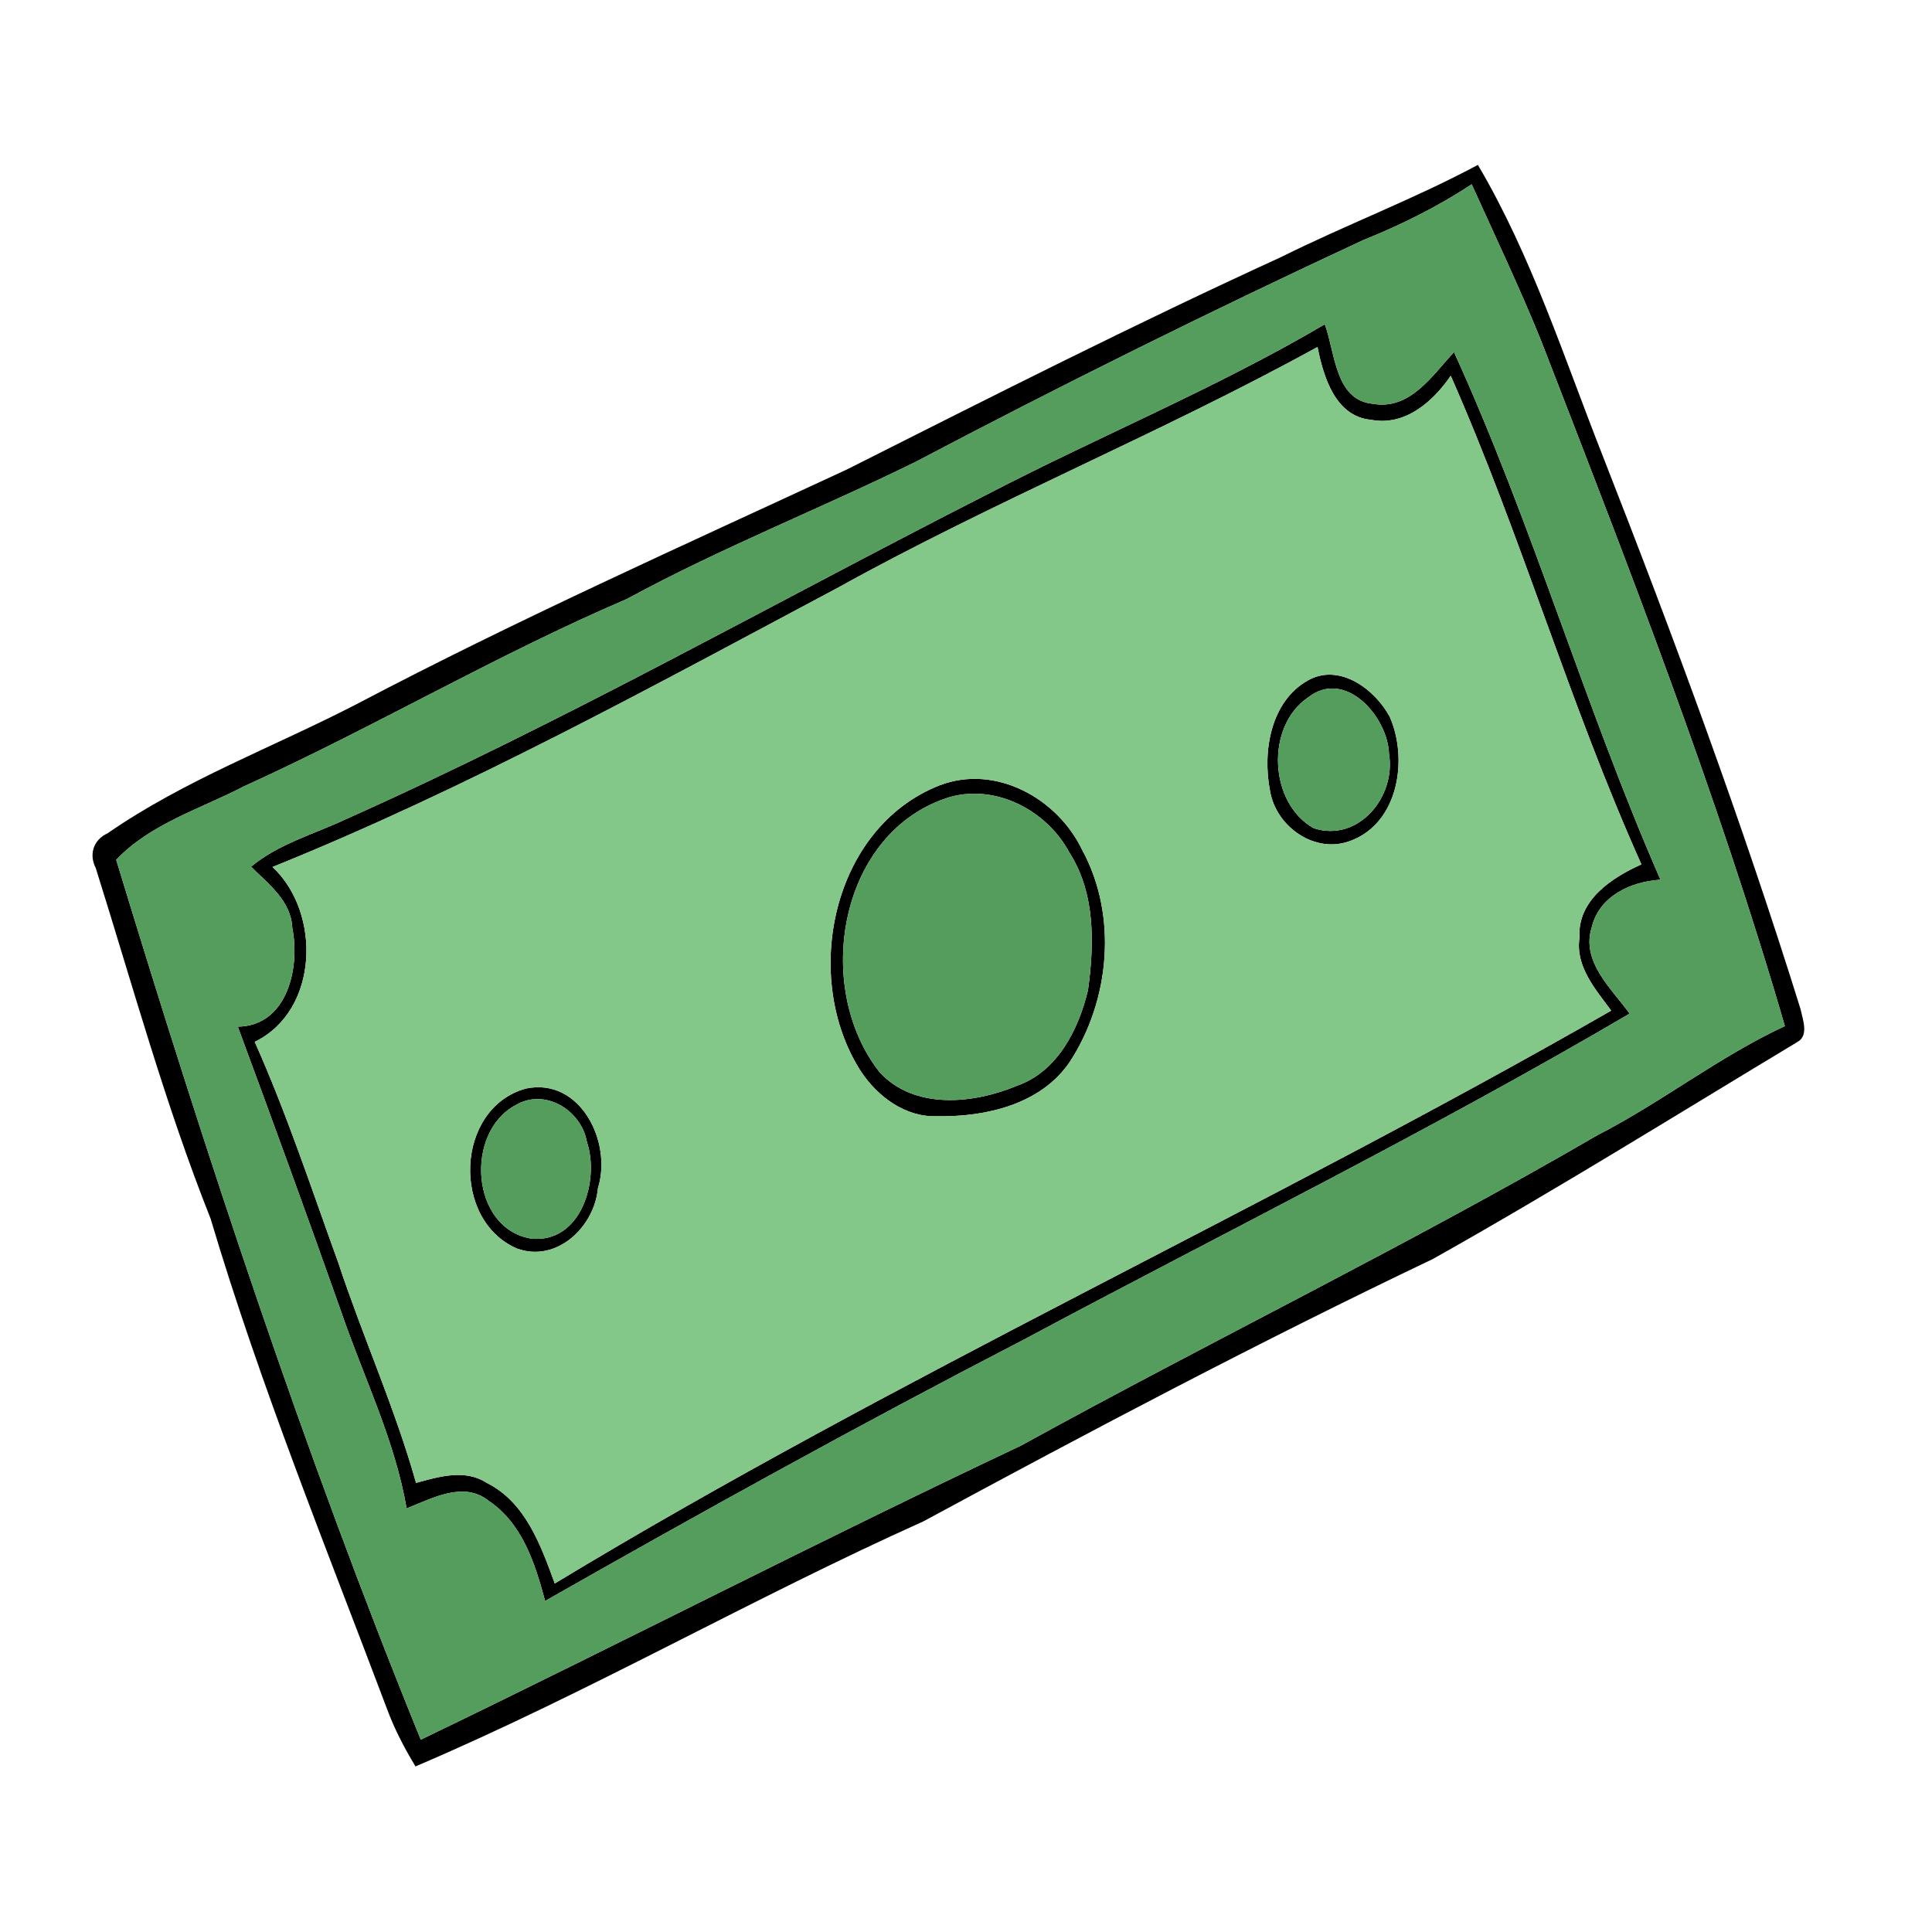
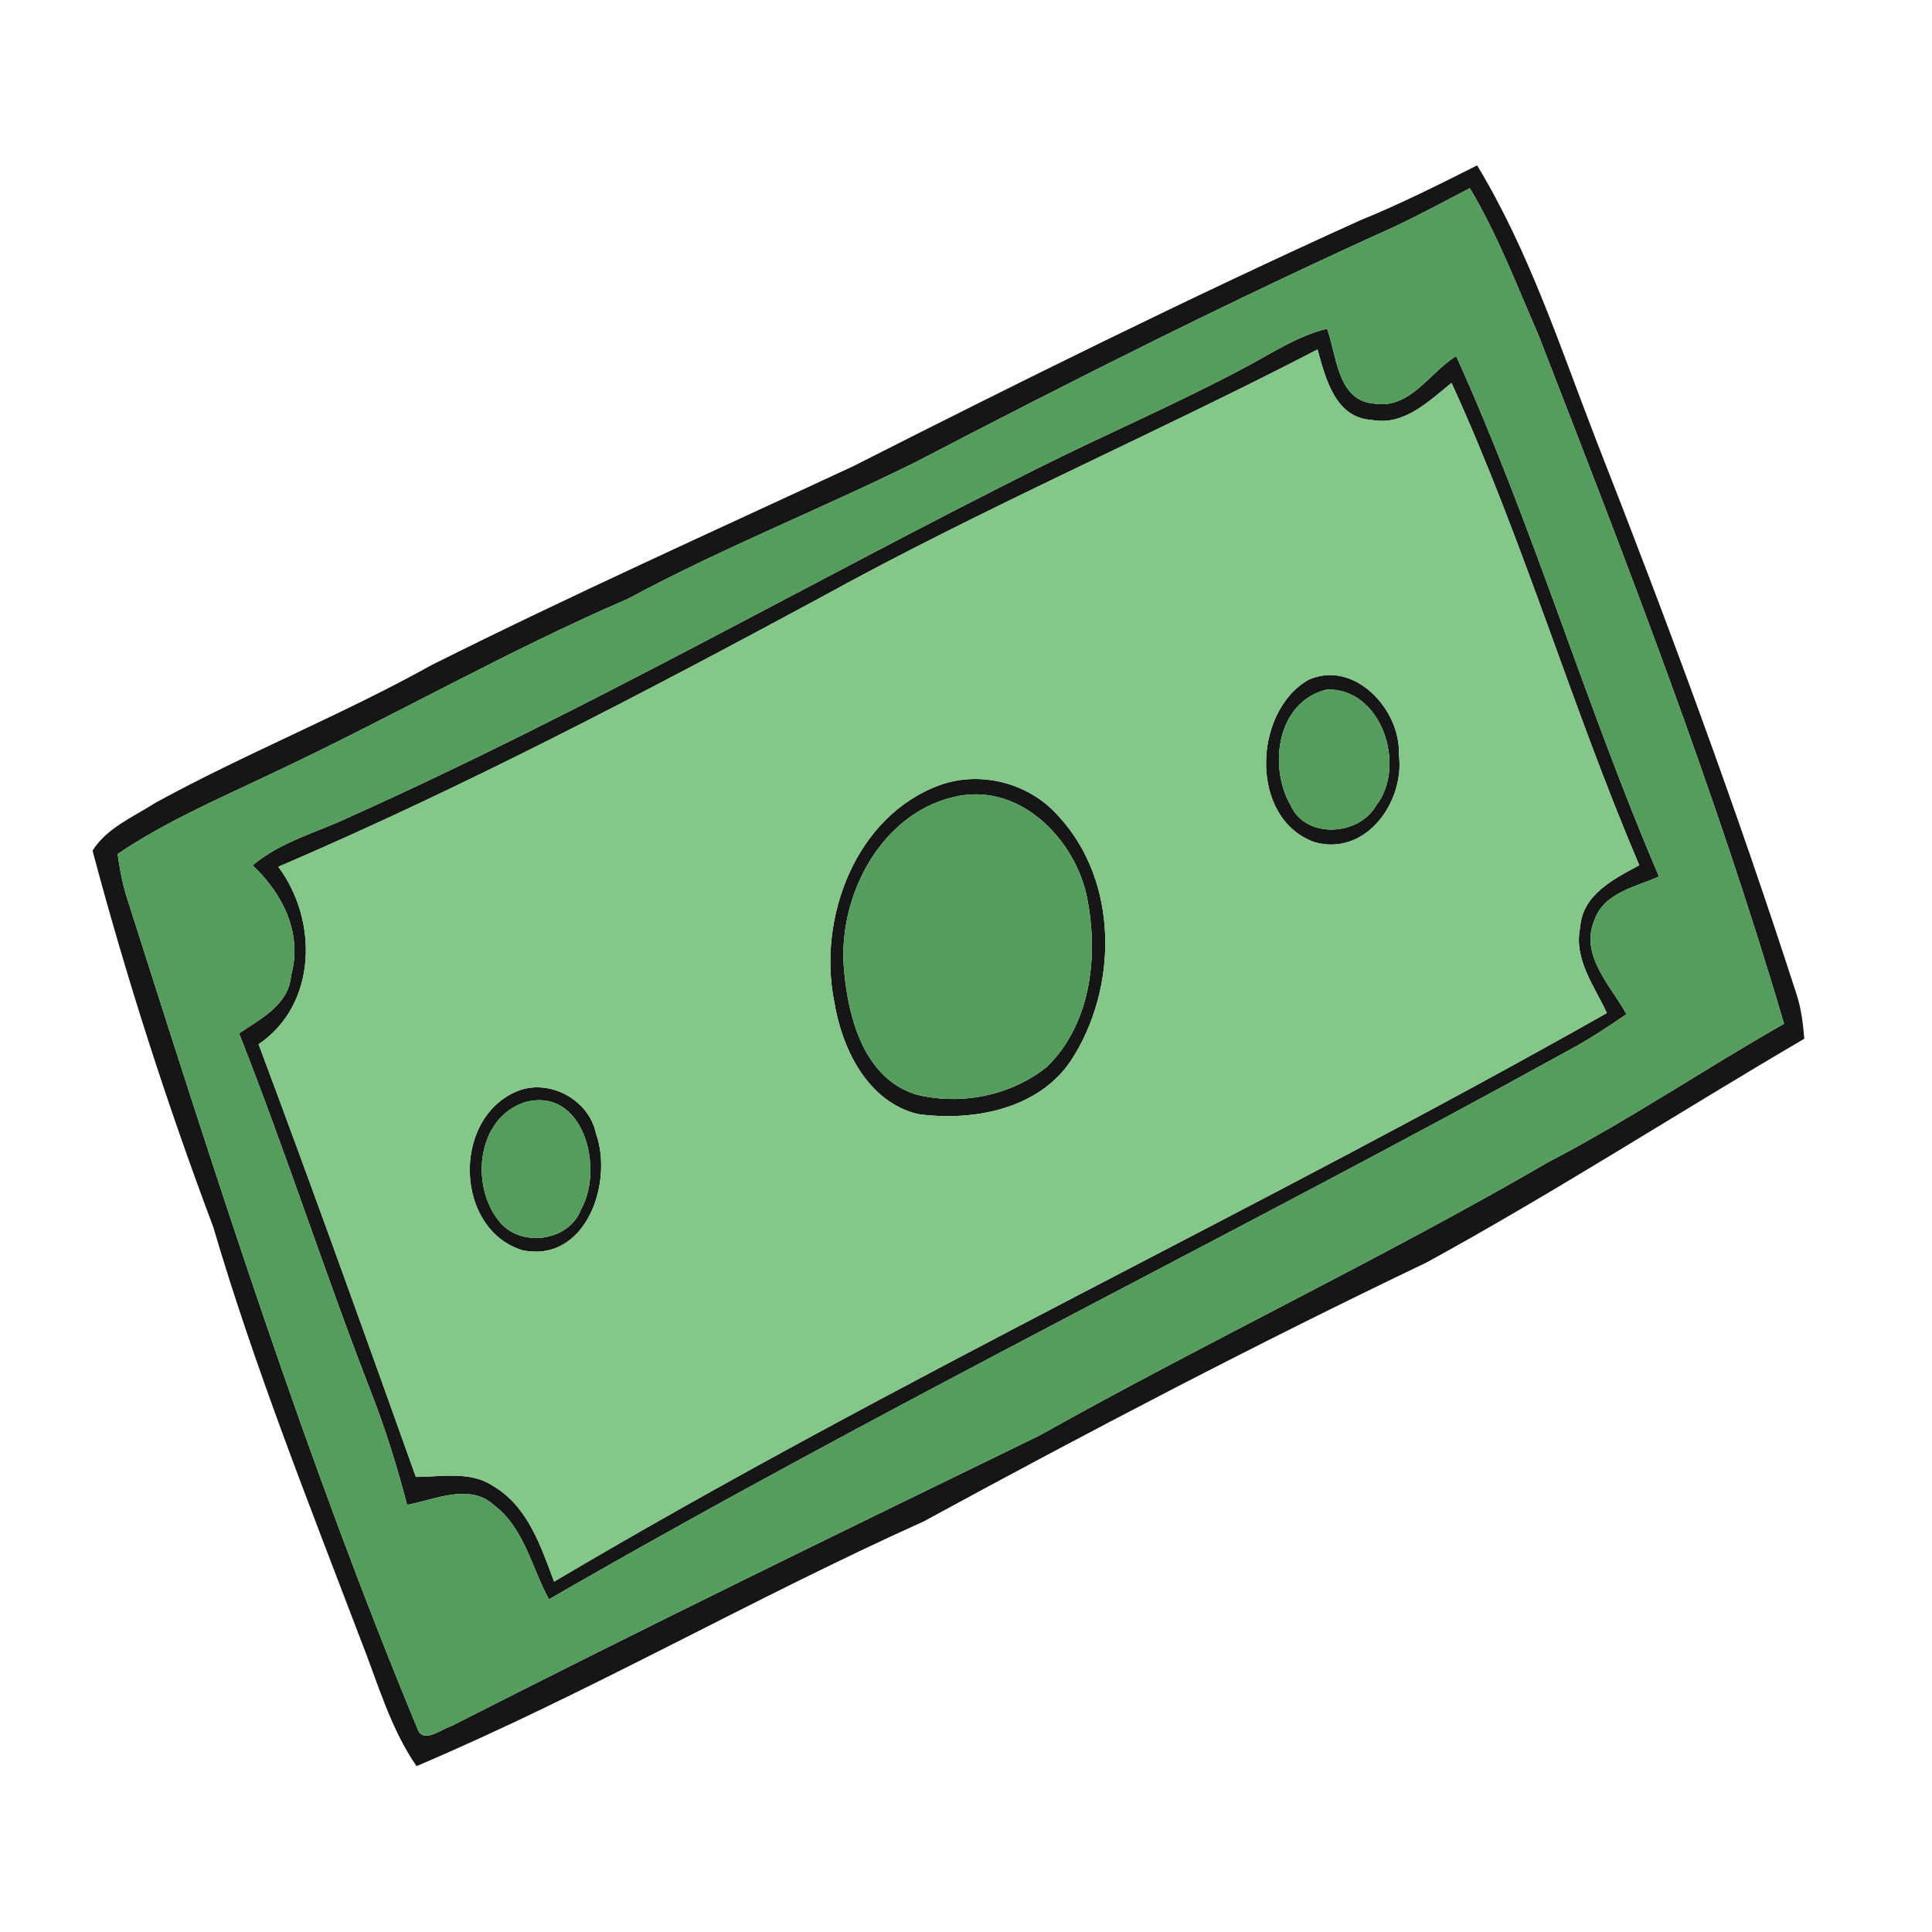
<svg xmlns="http://www.w3.org/2000/svg" width="200pt" height="200pt" viewBox="0 0 200 200" version="1.1">
-   <g id="#000000ff">
-     <path fill="#000000" opacity="1.00" d=" M 132.60 26.62 C 139.32 23.27 146.36 20.62 152.99 17.07 C 158.56 26.51 161.89 36.99 165.89 47.13 C 173.30 66.04 180.36 85.10 186.40 104.49 C 186.61 105.52 187.27 107.18 186.09 107.85 C 173.55 115.40 161.11 123.15 148.35 130.32 C 130.49 138.84 112.99 148.08 95.59 157.49 C 77.83 165.46 60.91 175.23 43.01 182.86 C 41.87 180.97 40.84 179.01 40.08 176.95 C 33.73 160.11 26.94 143.42 21.80 126.15 C 17.09 114.31 13.73 102.00 9.91 89.85 C 9.18 88.43 9.68 86.93 11.14 86.26 C 19.14 80.72 28.34 77.33 36.94 72.88 C 53.54 64.15 70.67 56.49 87.67 48.60 C 102.56 41.10 117.43 33.56 132.60 26.62 M 141.11 24.86 C 125.47 32.13 110.01 39.79 94.75 47.83 C 84.86 52.69 74.59 56.73 64.91 62.00 C 51.38 67.79 38.69 75.30 25.30 81.38 C 20.80 83.72 15.56 85.27 12.03 89.01 C 21.38 119.74 31.44 150.32 43.56 180.09 C 64.32 170.08 84.82 159.50 105.67 149.66 C 125.47 138.76 145.82 128.87 165.37 117.51 C 172.04 114.09 177.96 109.38 184.77 106.22 C 177.76 82.13 168.63 58.74 159.57 35.36 C 157.35 29.85 154.79 24.49 152.35 19.08 C 148.82 21.40 145.03 23.29 141.11 24.86 Z" />
-     <path fill="#000000" opacity="1.00" d=" M 102.21 51.17 C 113.78 45.16 125.88 40.20 137.14 33.57 C 138.22 36.44 138.18 41.42 142.10 41.80 C 145.97 42.49 148.25 38.88 150.52 36.45 C 158.64 54.26 164.05 73.14 171.89 91.07 C 168.85 91.25 165.55 92.75 164.78 95.98 C 163.64 99.54 166.82 102.33 168.70 104.93 C 148.14 117.00 126.75 127.57 105.73 138.81 C 89.10 147.41 72.71 156.48 56.43 165.73 C 55.39 161.86 54.08 157.70 50.57 155.35 C 47.97 153.28 44.71 155.13 42.09 156.15 C 40.87 149.01 37.59 142.47 35.27 135.65 C 31.80 125.83 28.23 116.05 24.62 106.28 C 29.76 106.20 31.08 100.15 30.26 96.07 C 30.14 93.26 27.80 91.52 25.99 89.72 C 28.83 87.36 32.43 86.38 35.72 84.84 C 58.42 74.71 80.07 62.44 102.21 51.17 M 86.74 60.84 C 67.53 71.06 48.41 81.60 28.21 89.75 C 33.29 94.49 33.01 104.63 26.37 107.85 C 29.69 115.29 32.24 123.04 35.01 130.69 C 37.54 138.35 40.88 145.73 43.07 153.51 C 45.43 152.86 48.15 152.04 50.39 153.51 C 54.40 155.50 55.99 159.99 57.43 163.92 C 92.94 142.44 130.81 125.24 166.79 104.62 C 165.16 102.39 163.05 100.05 163.51 97.05 C 163.27 93.20 166.84 90.86 169.92 89.48 C 162.50 72.96 157.50 55.47 150.18 38.90 C 148.34 41.58 145.46 44.13 141.94 43.46 C 138.22 43.12 137.00 38.99 136.39 35.92 C 120.16 44.85 102.94 51.85 86.74 60.84 Z" />
-     <path fill="#000000" opacity="1.00" d=" M 135.39 70.44 C 138.64 68.59 142.34 71.35 143.87 74.21 C 145.77 78.55 144.80 85.11 139.91 87.00 C 136.20 88.51 132.07 85.60 131.47 81.85 C 130.68 77.83 131.52 72.61 135.39 70.44 M 135.42 72.19 C 130.98 75.20 131.36 83.15 136.00 85.74 C 140.67 87.24 144.53 82.42 143.79 78.04 C 143.67 74.22 139.29 69.18 135.42 72.19 Z" />
-     <path fill="#000000" opacity="1.00" d=" M 97.29 81.29 C 103.08 79.08 109.48 82.66 112.03 87.99 C 115.72 94.78 114.91 103.54 110.74 109.93 C 107.76 114.33 102.04 115.64 97.04 115.55 C 93.74 115.69 90.85 113.53 89.11 110.89 C 82.91 101.24 86.07 85.67 97.29 81.29 M 98.39 82.49 C 86.86 85.97 84.08 102.12 91.05 110.99 C 94.67 114.92 100.77 114.27 105.27 112.40 C 109.47 110.94 111.66 106.56 112.63 102.50 C 113.28 97.73 113.41 92.48 110.71 88.27 C 108.41 83.96 103.24 81.18 98.39 82.49 Z" />
-     <path fill="#000000" opacity="1.00" d=" M 54.42 112.69 C 60.07 111.49 63.40 118.24 61.90 122.99 C 61.55 126.98 57.65 130.75 53.52 129.25 C 46.72 126.32 47.11 114.74 54.42 112.69 M 53.40 114.39 C 48.07 117.19 48.72 127.21 55.00 128.22 C 60.16 128.73 62.10 122.19 60.75 118.18 C 60.17 114.94 56.42 112.61 53.40 114.39 Z" />
+   <g id="#090b09f3">
+     <path fill="#090b09" opacity="0.95" d=" M 140.78 22.82 C 144.92 21.14 148.92 19.13 152.91 17.12 C 158.31 26.03 161.53 36.00 165.27 45.66 C 172.70 64.59 179.77 83.67 186.01 103.03 C 186.48 104.48 186.65 106.01 186.78 107.53 C 173.72 115.18 160.97 123.41 147.68 130.69 C 130.07 139.11 112.76 148.17 95.61 157.50 C 77.89 165.47 61.01 175.22 43.12 182.83 C 40.37 178.85 39.09 174.14 37.32 169.69 C 31.95 155.57 26.34 141.51 22.07 127.00 C 17.27 114.24 13.08 101.22 9.58 88.06 C 11.05 85.70 13.81 84.57 16.08 83.11 C 25.44 77.98 35.39 74.02 44.73 68.82 C 59.10 61.63 73.76 55.04 88.33 48.26 C 105.66 39.47 123.07 30.84 140.78 22.82 M 144.39 23.45 C 127.58 31.04 111.09 39.34 94.74 47.86 C 84.90 52.73 74.67 56.77 65.00 61.99 C 52.39 67.42 40.48 74.29 28.05 80.11 C 22.67 82.69 17.14 85.04 12.18 88.41 C 12.42 90.18 12.77 91.93 13.36 93.63 C 22.50 122.30 31.65 151.04 43.18 178.87 C 43.74 180.63 45.62 179.01 46.67 178.71 C 66.86 168.42 87.24 158.51 107.61 148.60 C 125.01 138.85 143.05 130.30 160.30 120.29 C 168.67 115.93 176.49 110.64 184.68 105.98 C 177.56 81.76 168.40 58.22 159.27 34.71 C 157.03 29.57 155.03 24.30 152.16 19.48 C 149.58 20.83 147.01 22.20 144.39 23.45 Z" />
+     <path fill="#090b09" opacity="0.95" d=" M 128.99 37.98 C 131.72 36.53 134.33 34.76 137.38 34.03 C 138.38 36.76 138.43 41.43 142.16 41.77 C 145.96 42.43 147.93 38.60 150.74 36.86 C 158.71 54.44 164.14 73.02 171.74 90.74 C 169.32 91.81 166.06 92.41 165.07 95.21 C 163.49 98.89 166.74 102.01 168.37 104.99 C 166.49 106.28 164.59 107.53 162.59 108.62 C 127.53 127.95 91.52 145.54 56.83 165.56 C 55.02 162.28 54.29 158.20 51.16 155.83 C 48.60 153.48 45.06 155.25 42.14 155.78 C 41.14 151.93 39.96 148.13 38.53 144.42 C 33.70 132.03 29.64 119.35 24.75 106.98 C 26.97 105.46 29.90 104.02 30.13 100.98 C 31.36 96.65 29.25 92.49 26.15 89.58 C 29.12 87.07 32.98 86.13 36.42 84.47 C 60.63 73.59 83.68 60.37 107.39 48.49 C 114.55 44.91 121.92 41.76 128.99 37.98 M 84.92 61.87 C 66.54 71.78 48.02 81.49 28.81 89.73 C 32.95 95.26 32.84 103.98 26.77 108.10 C 32.34 122.98 37.71 137.93 43.05 152.89 C 45.73 152.89 48.71 152.24 51.08 153.85 C 54.64 155.95 56.00 160.09 57.36 163.73 C 92.90 142.68 130.39 125.20 166.34 104.87 C 165.05 102.07 162.88 99.28 163.58 96.01 C 163.78 92.63 167.08 90.97 169.70 89.57 C 162.69 73.14 157.70 55.89 150.26 39.64 C 147.88 41.55 145.33 44.12 141.98 43.47 C 138.21 43.25 137.21 39.14 136.39 36.18 C 119.36 45.00 101.72 52.60 84.92 61.87 Z" />
+     <path fill="#090b09" opacity="0.95" d=" M 135.43 70.38 C 140.17 68.23 145.01 73.45 144.81 78.09 C 145.46 82.93 141.45 88.67 136.11 87.19 C 129.31 84.80 129.68 73.71 135.43 70.38 M 137.32 71.39 C 132.19 72.65 131.28 79.32 133.60 83.36 C 135.15 86.87 140.64 86.54 142.44 83.42 C 145.70 79.29 142.98 71.13 137.32 71.39 Z" />
+     <path fill="#090b09" opacity="0.95" d=" M 97.32 81.26 C 101.57 79.75 106.57 81.08 109.54 84.45 C 115.86 91.23 115.77 102.33 110.83 109.85 C 107.42 114.87 100.67 116.10 95.03 115.33 C 89.81 114.07 87.15 108.57 86.36 103.69 C 84.62 95.02 88.57 84.44 97.32 81.26 M 99.37 82.37 C 91.27 83.83 86.59 92.84 87.39 100.57 C 87.84 105.49 89.49 111.61 94.79 113.29 C 99.40 114.48 104.69 113.43 108.40 110.42 C 113.06 105.84 113.76 98.63 112.45 92.52 C 111.08 86.75 105.69 81.27 99.37 82.37 Z" />
+     <path fill="#090b09" opacity="0.95" d=" M 53.28 113.07 C 56.62 111.50 60.94 113.72 61.69 117.32 C 63.52 122.40 60.67 130.79 54.06 129.42 C 47.17 127.27 46.75 116.08 53.28 113.07 M 54.30 114.11 C 49.38 115.77 48.67 122.63 51.61 126.35 C 53.76 129.21 58.91 128.58 60.17 125.15 C 62.55 120.92 60.40 112.43 54.30 114.11 Z" />
  </g>
  <g id="#559d5dff">
-     <path fill="#559d5d" opacity="1.00" d=" M 141.11 24.86 C 145.03 23.29 148.82 21.40 152.35 19.08 C 154.79 24.49 157.35 29.85 159.57 35.36 C 168.63 58.74 177.76 82.13 184.77 106.22 C 177.96 109.38 172.04 114.09 165.37 117.51 C 145.82 128.87 125.47 138.76 105.67 149.66 C 84.82 159.50 64.32 170.08 43.56 180.09 C 31.44 150.32 21.38 119.74 12.03 89.01 C 15.56 85.27 20.80 83.72 25.30 81.38 C 38.69 75.30 51.38 67.79 64.91 62.00 C 74.59 56.73 84.86 52.69 94.75 47.83 C 110.01 39.79 125.47 32.13 141.11 24.86 M 102.21 51.17 C 80.07 62.44 58.42 74.71 35.72 84.84 C 32.43 86.38 28.83 87.36 25.99 89.72 C 27.80 91.52 30.14 93.26 30.26 96.07 C 31.08 100.15 29.76 106.20 24.62 106.28 C 28.23 116.05 31.80 125.83 35.27 135.65 C 37.59 142.47 40.87 149.01 42.09 156.15 C 44.71 155.13 47.97 153.28 50.57 155.35 C 54.08 157.70 55.39 161.86 56.43 165.73 C 72.71 156.48 89.10 147.41 105.73 138.81 C 126.75 127.57 148.14 117.00 168.70 104.93 C 166.82 102.33 163.64 99.54 164.78 95.98 C 165.55 92.75 168.85 91.25 171.89 91.07 C 164.05 73.14 158.64 54.26 150.52 36.45 C 148.25 38.88 145.97 42.49 142.10 41.80 C 138.18 41.42 138.22 36.44 137.14 33.57 C 125.88 40.20 113.78 45.16 102.21 51.17 Z" />
-     <path fill="#559d5d" opacity="1.00" d=" M 135.42 72.19 C 139.29 69.18 143.67 74.22 143.79 78.04 C 144.53 82.42 140.67 87.24 136.00 85.74 C 131.36 83.15 130.98 75.20 135.42 72.19 Z" />
-     <path fill="#559d5d" opacity="1.00" d=" M 98.39 82.49 C 103.24 81.18 108.41 83.96 110.71 88.27 C 113.41 92.48 113.28 97.73 112.63 102.50 C 111.66 106.56 109.47 110.94 105.27 112.40 C 100.77 114.27 94.67 114.92 91.05 110.99 C 84.08 102.12 86.86 85.97 98.39 82.49 Z" />
-     <path fill="#559d5d" opacity="1.00" d=" M 53.40 114.39 C 56.42 112.61 60.17 114.94 60.75 118.18 C 62.10 122.19 60.16 128.73 55.00 128.22 C 48.72 127.21 48.07 117.19 53.40 114.39 Z" />
+     <path fill="#559d5d" opacity="1.00" d=" M 144.39 23.45 C 147.01 22.20 149.58 20.83 152.16 19.48 C 155.03 24.30 157.03 29.57 159.27 34.71 C 168.40 58.22 177.56 81.76 184.68 105.98 C 176.49 110.64 168.67 115.93 160.30 120.29 C 143.05 130.30 125.01 138.85 107.61 148.60 C 87.24 158.51 66.86 168.42 46.67 178.71 C 45.62 179.01 43.74 180.63 43.18 178.87 C 31.65 151.04 22.50 122.30 13.36 93.63 C 12.77 91.93 12.42 90.18 12.18 88.41 C 17.14 85.04 22.67 82.69 28.05 80.11 C 40.48 74.29 52.39 67.42 65.00 61.99 C 74.67 56.77 84.90 52.73 94.74 47.86 C 111.09 39.34 127.58 31.04 144.39 23.45 M 128.99 37.98 C 121.92 41.76 114.55 44.91 107.39 48.49 C 83.68 60.37 60.63 73.59 36.42 84.47 C 32.98 86.13 29.12 87.07 26.15 89.58 C 29.25 92.49 31.36 96.65 30.13 100.98 C 29.90 104.02 26.97 105.46 24.75 106.98 C 29.64 119.35 33.70 132.03 38.53 144.42 C 39.96 148.13 41.14 151.93 42.14 155.78 C 45.06 155.25 48.60 153.48 51.16 155.83 C 54.29 158.20 55.02 162.28 56.83 165.56 C 91.52 145.54 127.53 127.95 162.59 108.62 C 164.59 107.53 166.49 106.28 168.37 104.99 C 166.74 102.01 163.49 98.89 165.07 95.21 C 166.06 92.41 169.32 91.81 171.74 90.74 C 164.14 73.02 158.71 54.44 150.74 36.86 C 147.93 38.60 145.96 42.43 142.16 41.77 C 138.43 41.43 138.38 36.76 137.38 34.03 C 134.33 34.76 131.72 36.53 128.99 37.98 Z" />
+     <path fill="#559d5d" opacity="1.00" d=" M 137.32 71.39 C 142.98 71.13 145.70 79.29 142.44 83.42 C 140.64 86.54 135.15 86.87 133.60 83.36 C 131.28 79.32 132.19 72.65 137.32 71.39 Z" />
+     <path fill="#559d5d" opacity="1.00" d=" M 99.37 82.37 C 105.69 81.27 111.08 86.75 112.45 92.52 C 113.76 98.63 113.06 105.84 108.40 110.42 C 104.69 113.43 99.40 114.48 94.79 113.29 C 89.49 111.61 87.84 105.49 87.39 100.57 C 86.59 92.84 91.27 83.83 99.37 82.37 Z" />
+     <path fill="#559d5d" opacity="1.00" d=" M 54.30 114.11 C 60.40 112.43 62.55 120.92 60.17 125.15 C 58.91 128.58 53.76 129.21 51.61 126.35 C 48.67 122.63 49.38 115.77 54.30 114.11 Z" />
  </g>
  <g id="#83c889ff">
-     <path fill="#83c889" opacity="1.00" d=" M 86.74 60.84 C 102.94 51.85 120.16 44.85 136.39 35.92 C 137.00 38.99 138.22 43.12 141.94 43.46 C 145.46 44.13 148.34 41.58 150.18 38.90 C 157.50 55.47 162.50 72.96 169.92 89.48 C 166.84 90.86 163.27 93.20 163.51 97.05 C 163.05 100.05 165.16 102.39 166.79 104.62 C 130.81 125.24 92.94 142.44 57.43 163.92 C 55.99 159.99 54.40 155.50 50.39 153.51 C 48.15 152.04 45.43 152.86 43.07 153.51 C 40.88 145.73 37.54 138.35 35.01 130.69 C 32.24 123.04 29.69 115.29 26.37 107.85 C 33.01 104.63 33.29 94.49 28.21 89.75 C 48.41 81.60 67.53 71.06 86.74 60.84 M 135.39 70.44 C 131.52 72.61 130.68 77.83 131.47 81.85 C 132.07 85.60 136.20 88.51 139.91 87.00 C 144.80 85.11 145.77 78.55 143.87 74.21 C 142.34 71.35 138.64 68.59 135.39 70.44 M 97.29 81.29 C 86.07 85.67 82.91 101.24 89.11 110.89 C 90.85 113.53 93.74 115.69 97.04 115.55 C 102.04 115.64 107.76 114.33 110.74 109.93 C 114.91 103.54 115.72 94.78 112.03 87.99 C 109.48 82.66 103.08 79.08 97.29 81.29 M 54.42 112.69 C 47.11 114.74 46.72 126.32 53.52 129.25 C 57.65 130.75 61.55 126.98 61.90 122.99 C 63.40 118.24 60.07 111.49 54.42 112.69 Z" />
+     <path fill="#83c889" opacity="1.00" d=" M 84.92 61.87 C 101.72 52.60 119.36 45.00 136.39 36.18 C 137.21 39.14 138.21 43.25 141.98 43.47 C 145.33 44.12 147.88 41.55 150.26 39.64 C 157.70 55.89 162.69 73.14 169.70 89.57 C 167.08 90.97 163.78 92.63 163.58 96.01 C 162.88 99.28 165.05 102.07 166.34 104.87 C 130.39 125.20 92.90 142.68 57.36 163.73 C 56.00 160.09 54.64 155.95 51.08 153.85 C 48.71 152.24 45.73 152.89 43.05 152.89 C 37.71 137.93 32.34 122.98 26.77 108.10 C 32.84 103.98 32.95 95.26 28.81 89.73 C 48.02 81.49 66.54 71.78 84.92 61.87 M 135.43 70.38 C 129.68 73.71 129.31 84.80 136.11 87.19 C 141.45 88.67 145.46 82.93 144.81 78.09 C 145.01 73.45 140.17 68.23 135.43 70.38 M 97.32 81.26 C 88.57 84.44 84.62 95.02 86.36 103.69 C 87.15 108.57 89.81 114.07 95.03 115.33 C 100.67 116.10 107.42 114.87 110.83 109.85 C 115.77 102.33 115.86 91.23 109.54 84.45 C 106.57 81.08 101.57 79.75 97.32 81.26 M 53.28 113.07 C 46.75 116.08 47.17 127.27 54.06 129.42 C 60.67 130.79 63.52 122.40 61.69 117.32 C 60.94 113.72 56.62 111.50 53.28 113.07 Z" />
  </g>
</svg>
